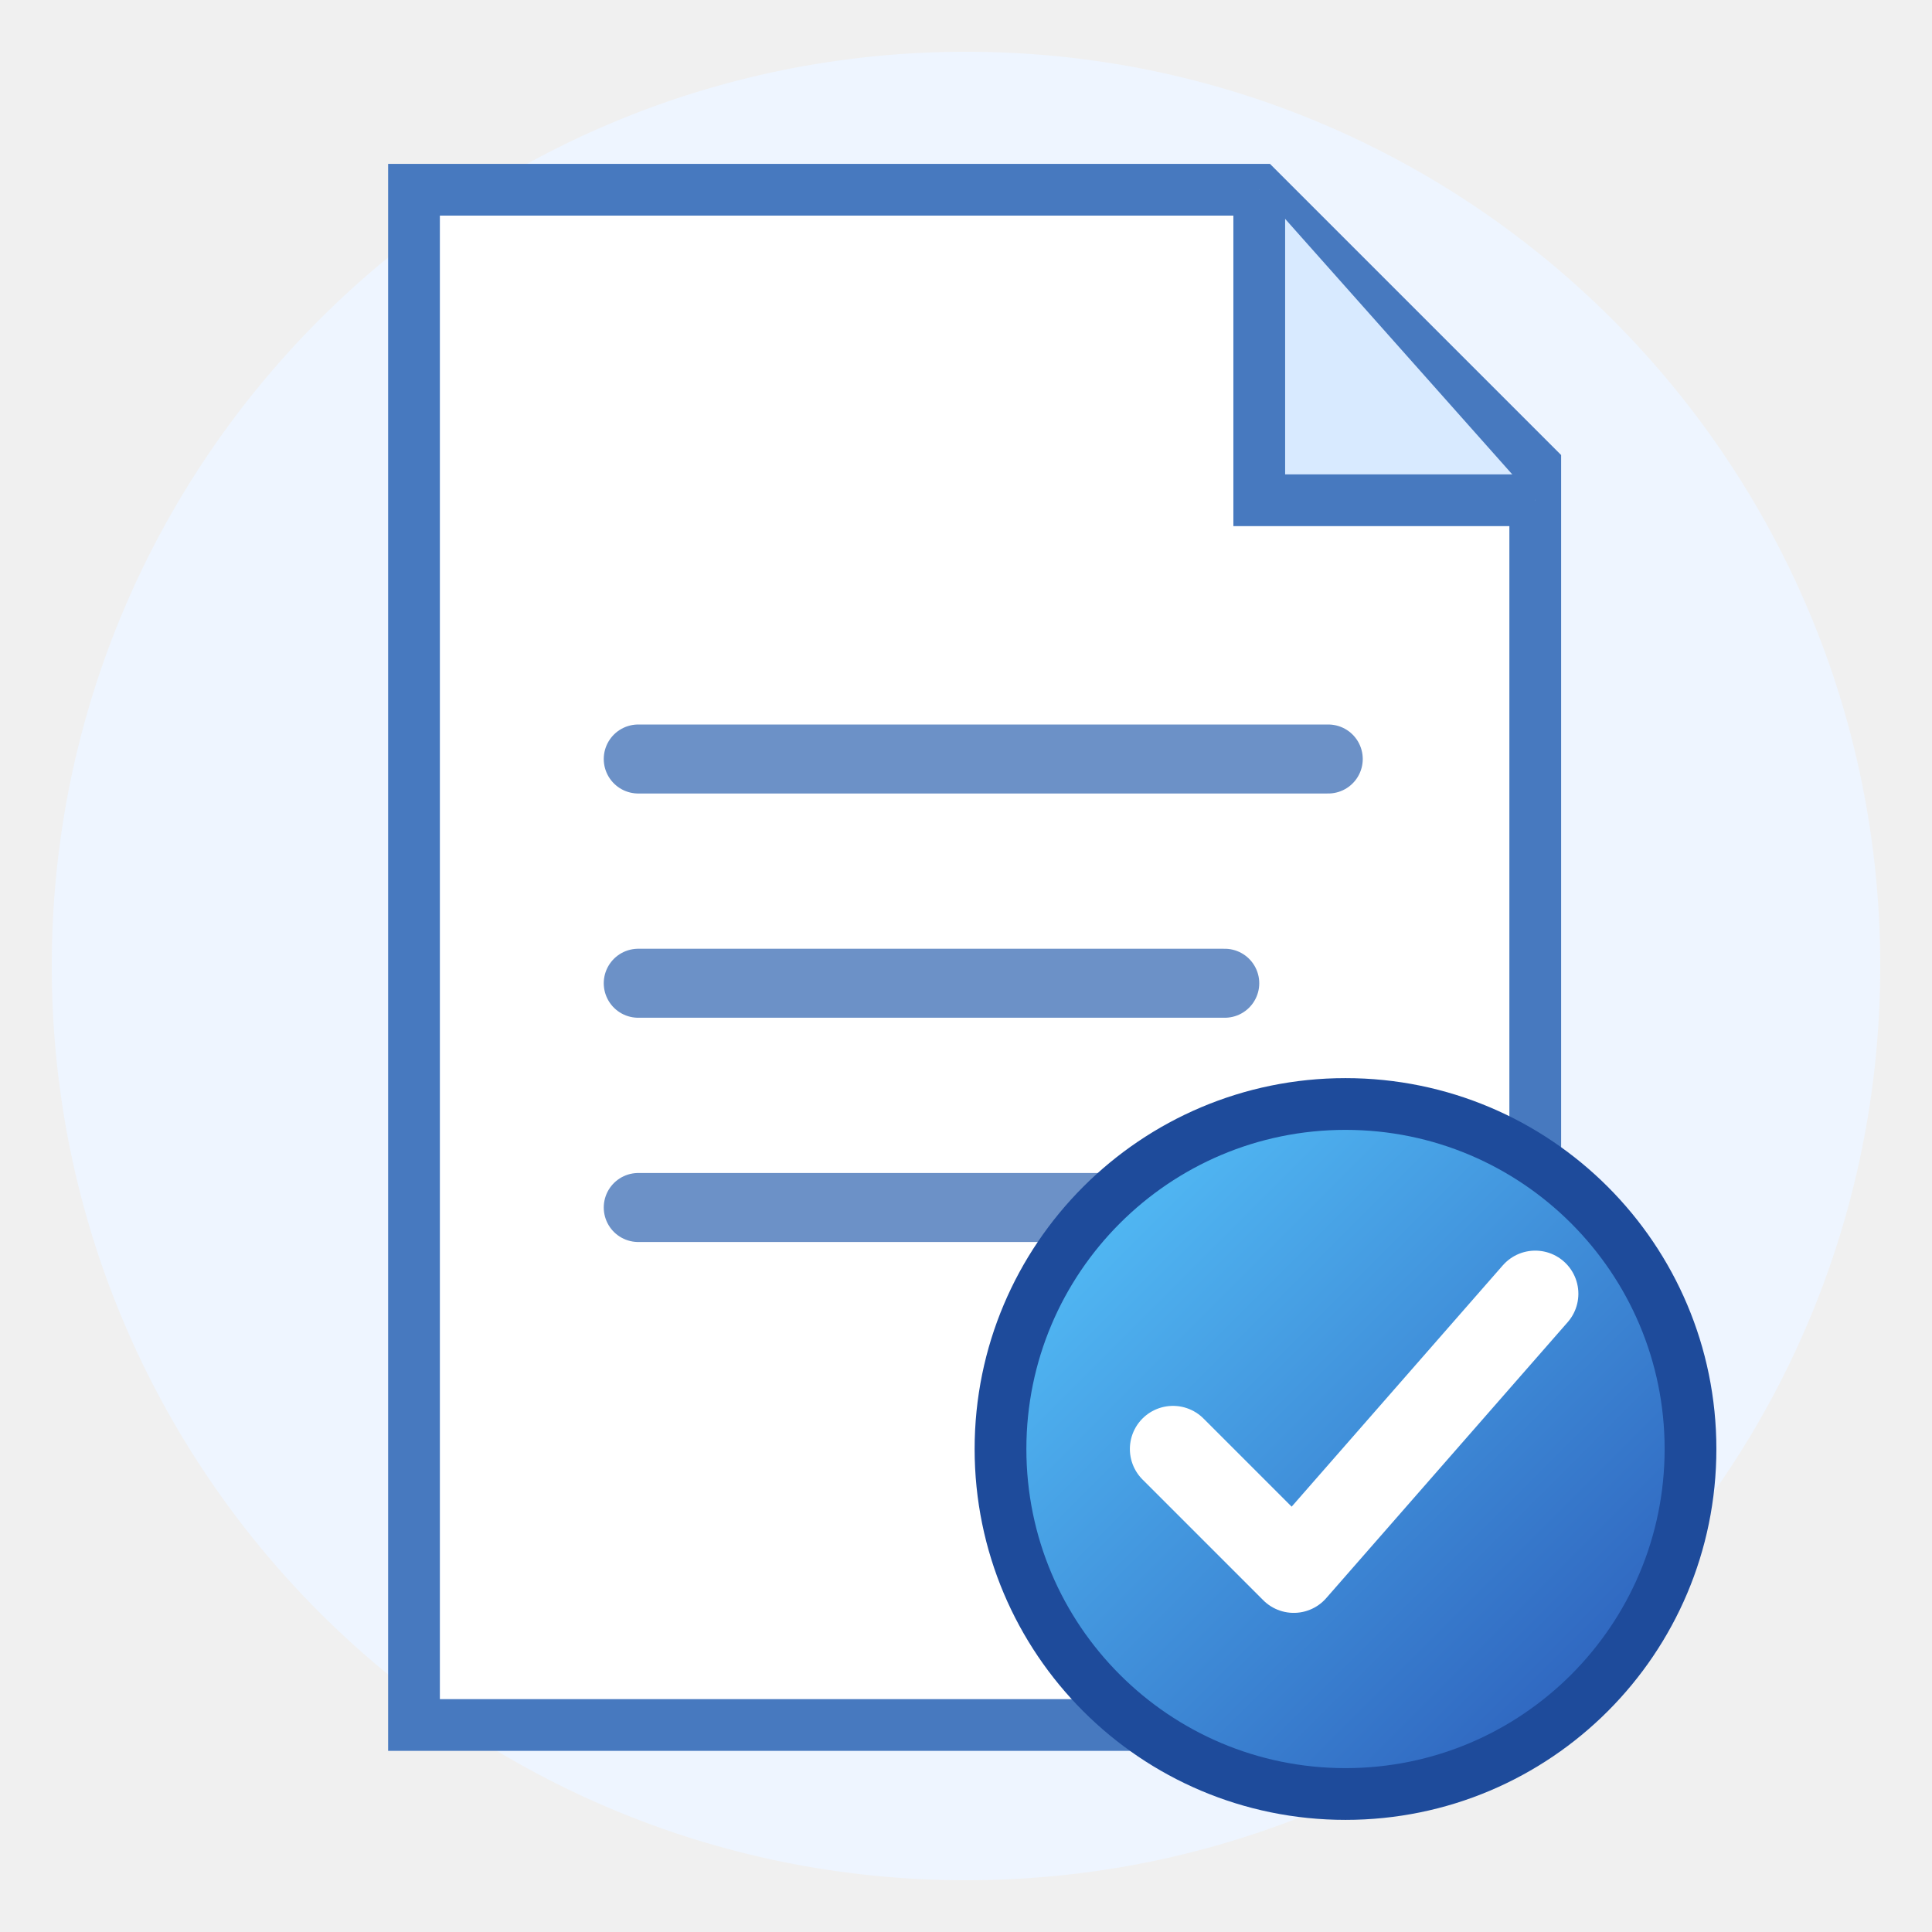
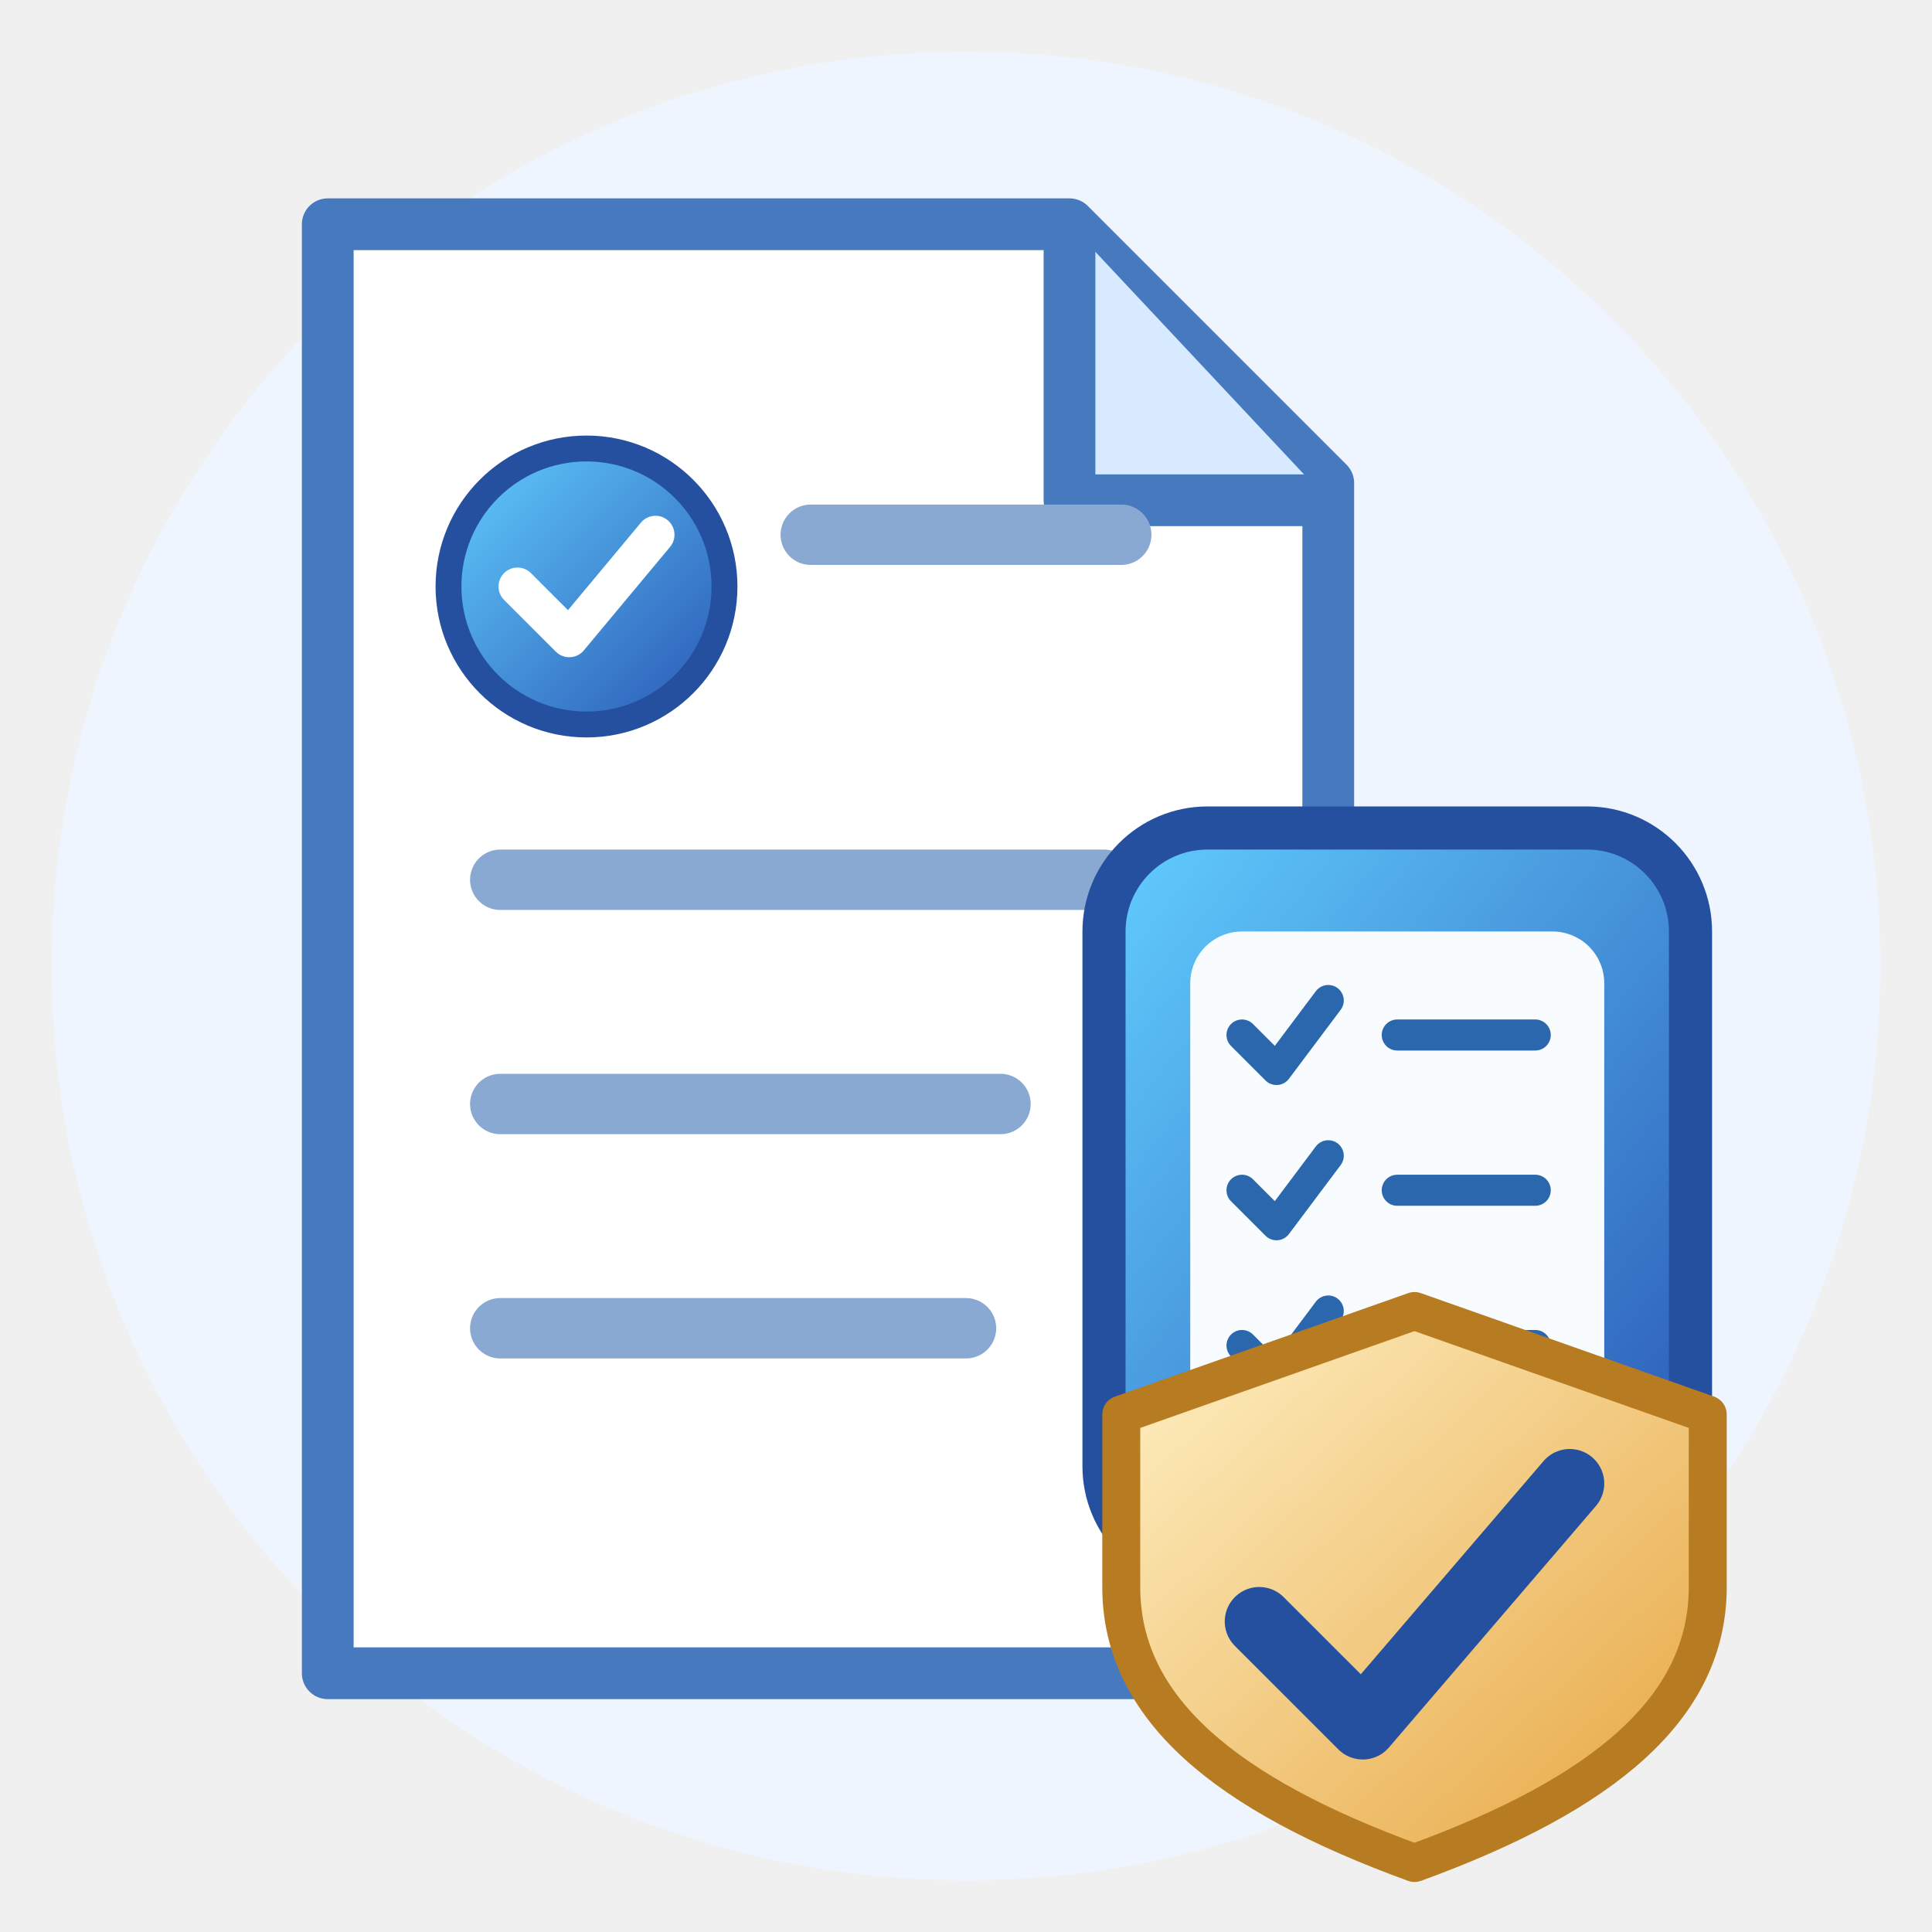
<svg xmlns="http://www.w3.org/2000/svg" width="112" height="112" viewBox="0 0 112 112">
  <defs>
-     <linearGradient id="a" x2="1" y2="1">
-       <stop stop-color="#58caff" />
-       <stop offset="1" stop-color="#2854b4" />
+     <linearGradient id="blue" x1="0" y1="0" x2="1" y2="1">
+       <stop offset="0" stop-color="#62cfff" />
+       <stop offset="1" stop-color="#2855b3" />
+     </linearGradient>
+     <linearGradient id="gold" x1="0" y1="0" x2="1" y2="1">
+       <stop offset="0" stop-color="#fff2c7" />
+       <stop offset="1" stop-color="#e6a43e" />
    </linearGradient>
  </defs>
  <circle cx="56" cy="56" r="53" fill="#eef5ff" />
-   <path d="M24 11h49l16 16v73H24Z" fill="#fff" stroke="#4779bf" stroke-width="3" />
-   <path d="M73 11v18h16" fill="#d8eaff" stroke="#4779bf" stroke-width="3" />
-   <path d="M37 44h40M37 57h34M37 70h28" stroke="#6c91c7" stroke-width="4" stroke-linecap="round" />
-   <circle cx="78" cy="84" r="20" fill="url(#a)" stroke="#1e4b9b" stroke-width="3" />
-   <path d="m68 84 7 7 14-16" fill="none" stroke="#fff" stroke-width="5" stroke-linecap="round" stroke-linejoin="round" />
+   <path d="M19 13h43l15 15v69H19Z" fill="#fff" stroke="#4779bf" stroke-width="3" stroke-linejoin="round" />
+   <path d="M62 13v16h15" fill="#d8eaff" stroke="#4779bf" stroke-width="3" stroke-linejoin="round" />
+   <circle cx="34" cy="34" r="8" fill="url(#blue)" stroke="#24509f" stroke-width="1.5" />
+   <path d="m30 34 3 3 5-6" fill="none" stroke="#fff" stroke-width="2.2" stroke-linecap="round" stroke-linejoin="round" />
+   <path d="M47 31h18M29 51h35M29 64h29M29 77h27" stroke="#8aa9d2" stroke-width="3.5" stroke-linecap="round" />
+   <rect x="64" y="48" width="34" height="43" rx="6" fill="url(#blue)" stroke="#24509f" stroke-width="2.5" />
+   <rect x="69" y="54" width="24" height="30" rx="3" fill="#f8fcff" />
+   <g fill="none" stroke="#2b67ad" stroke-width="1.8" stroke-linecap="round" stroke-linejoin="round">
+     <path d="m72 60 2 2 3-4M81 60h8" />
+     <path d="m72 69 2 2 3-4M81 69h8" />
+     <path d="m72 78 2 2 3-4M81 78h8" />
+   </g>
+   <path d="M82 76 99 82v10c0 7-6 12-17 16-11-4-17-9-17-16V82Z" fill="url(#gold)" stroke="#b77b22" stroke-width="2.2" stroke-linejoin="round" />
+   <path d="m73 94 6 6 12-14" fill="none" stroke="#24509f" stroke-width="4" stroke-linecap="round" stroke-linejoin="round" />
</svg>
